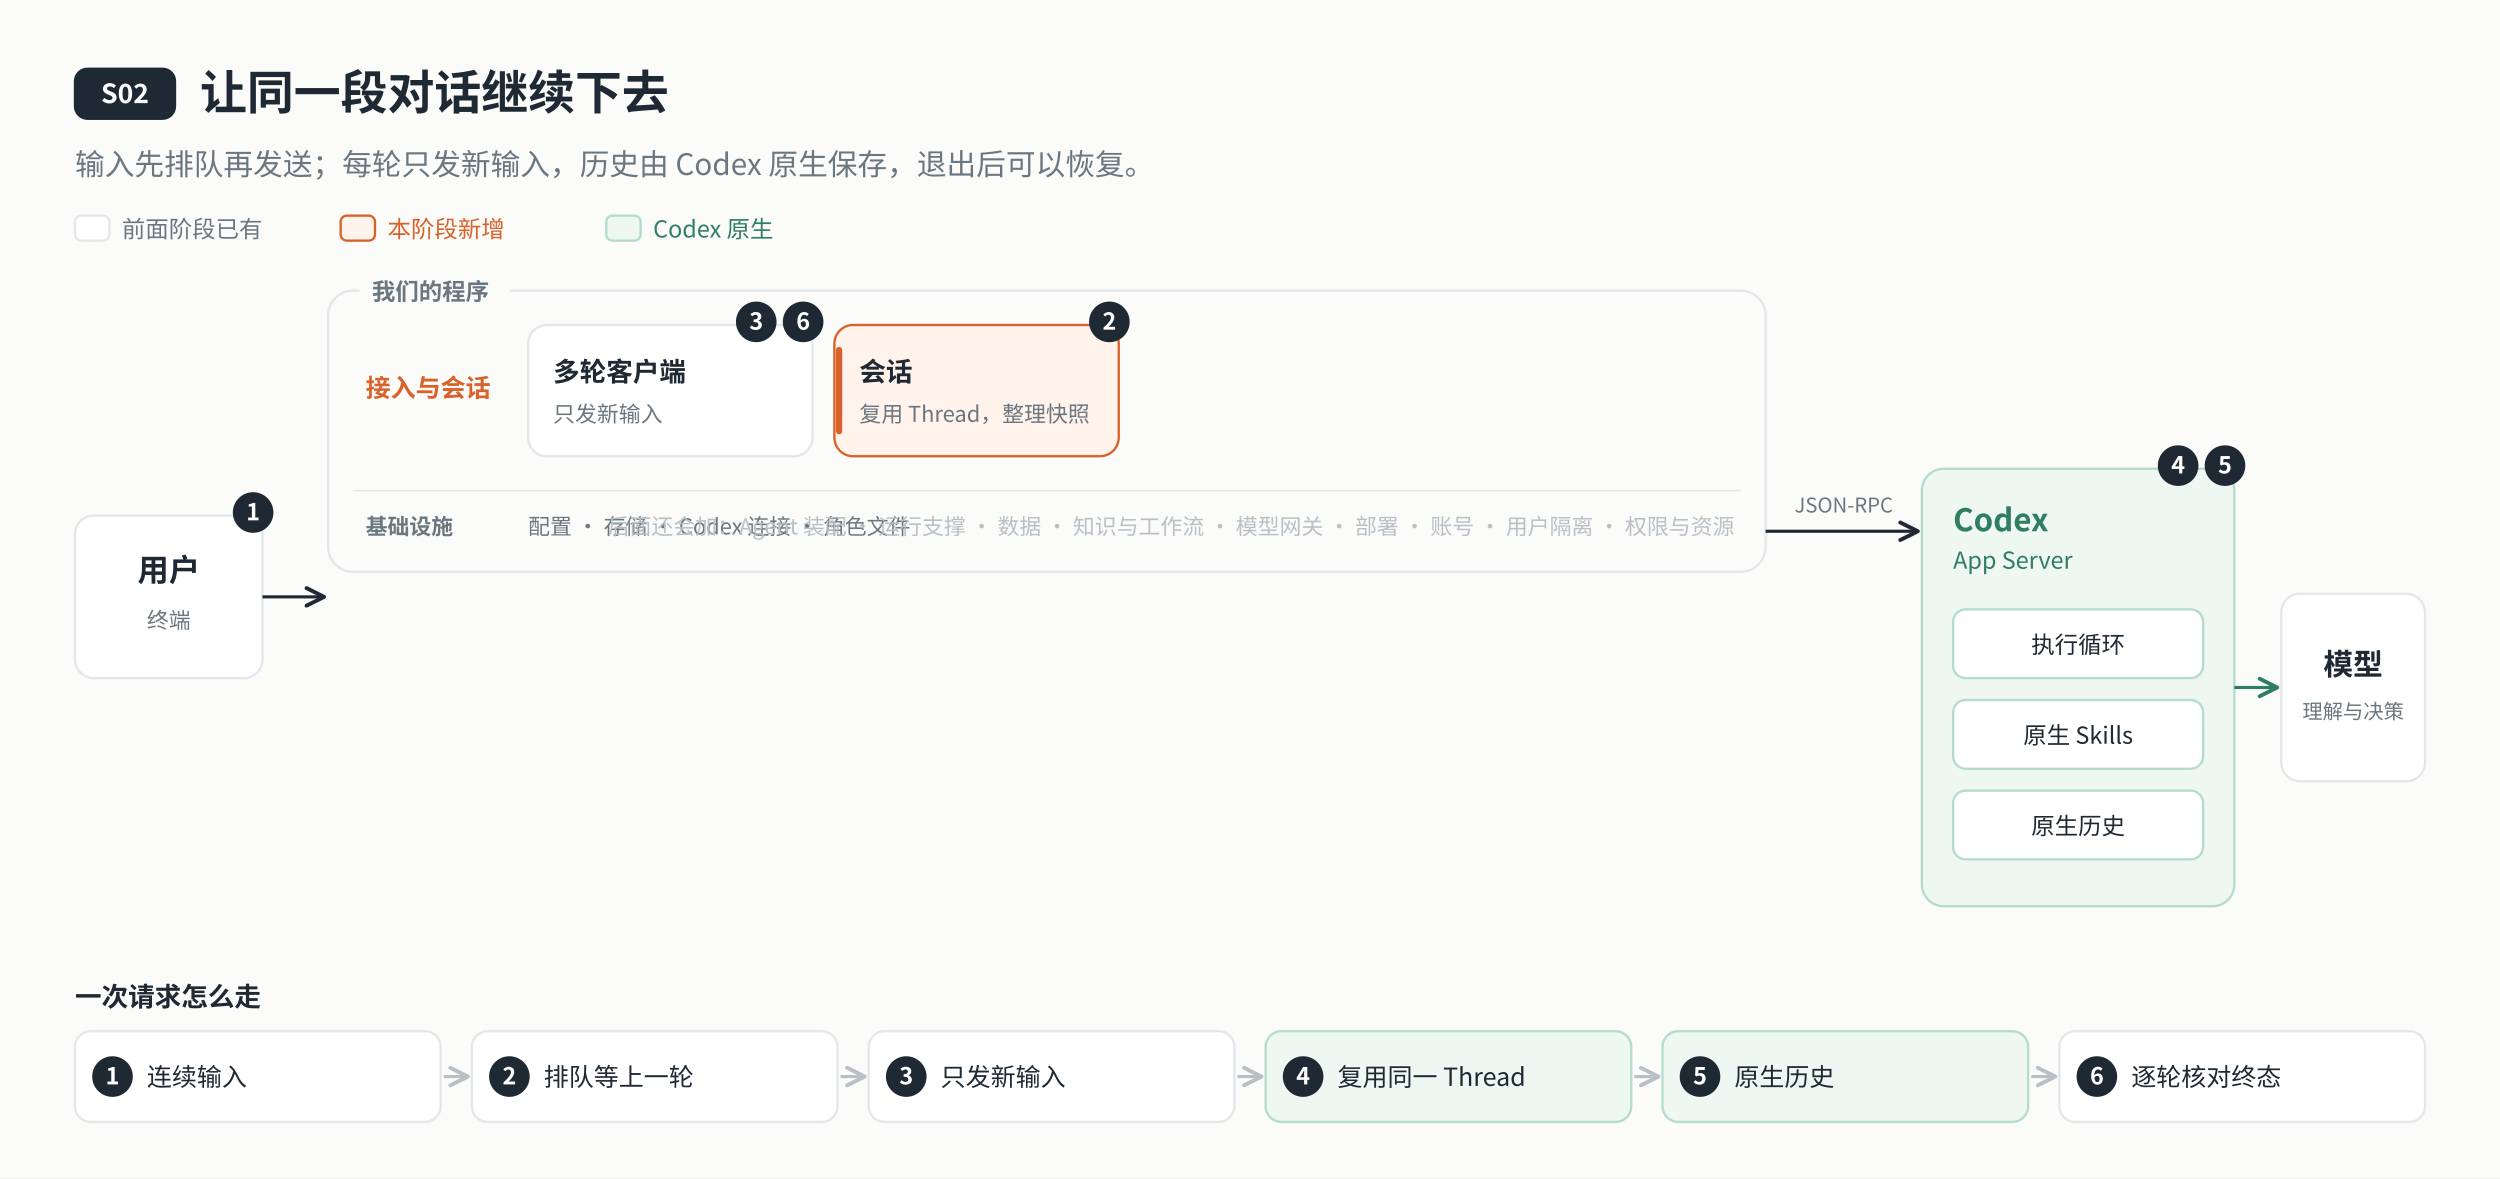
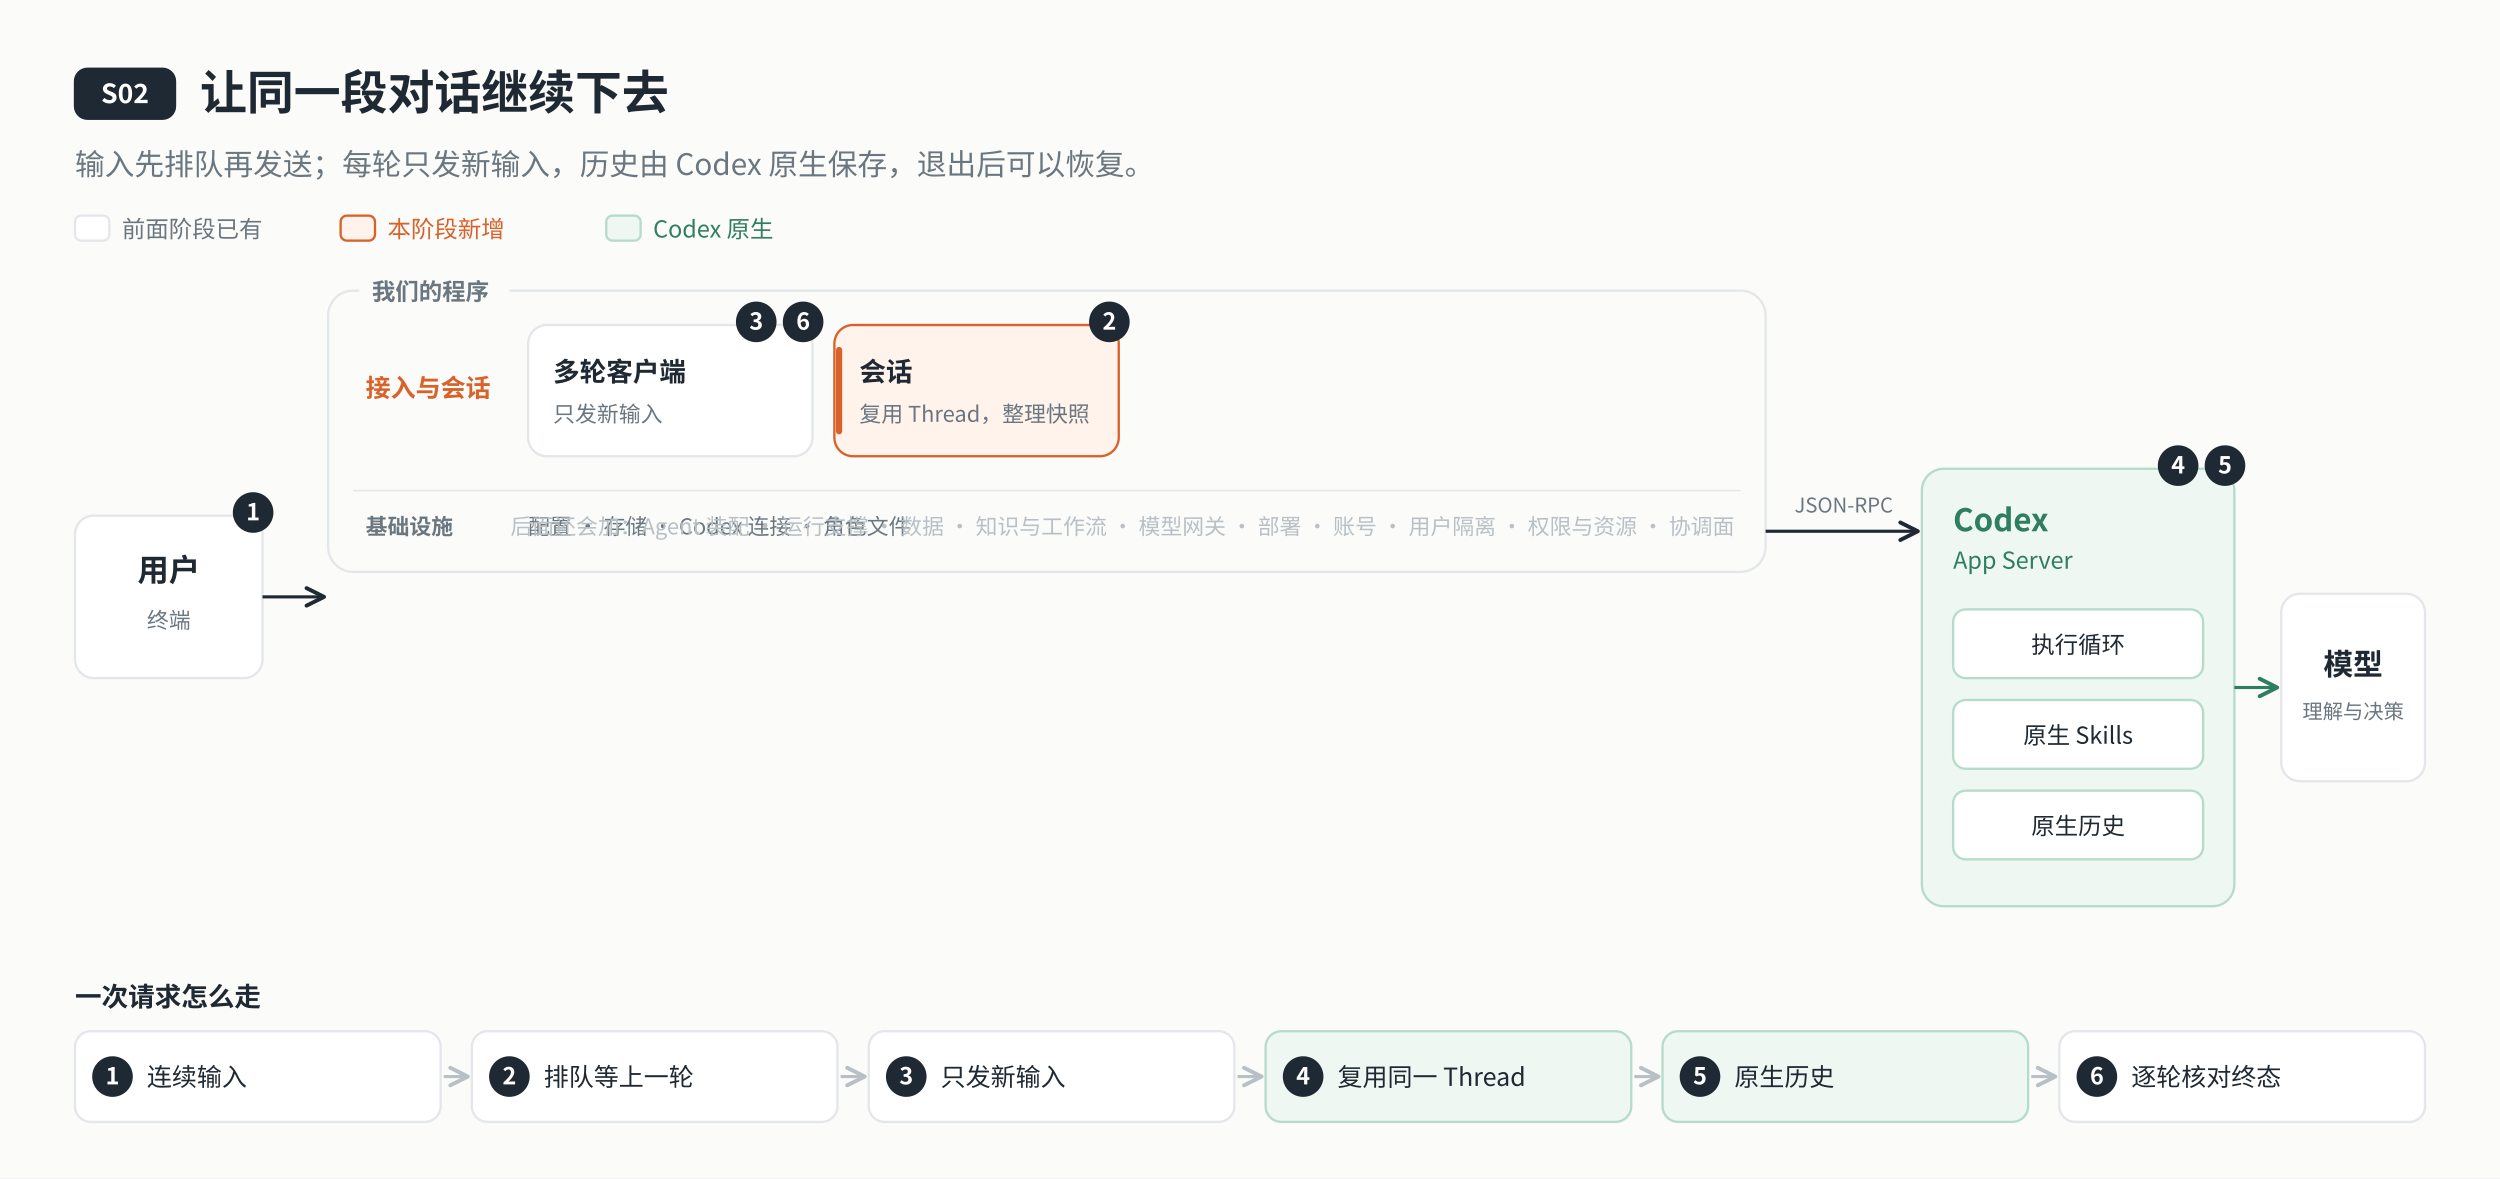
<svg xmlns="http://www.w3.org/2000/svg" width="1600" height="754" viewBox="0 0 1600 754" role="img" aria-labelledby="title desc">
  <defs>
    <marker id="mB8C0C6" viewBox="0 0 10 10" refX="8" refY="5" markerWidth="7" markerHeight="7" orient="auto-start-reverse">
      <path d="M1 1 L9 5 L1 9" fill="none" stroke="#B8C0C6" stroke-width="1.8" stroke-linecap="round" stroke-linejoin="round" />
    </marker>
    <marker id="m1F2933" viewBox="0 0 10 10" refX="8" refY="5" markerWidth="7" markerHeight="7" orient="auto-start-reverse">
      <path d="M1 1 L9 5 L1 9" fill="none" stroke="#1F2933" stroke-width="1.8" stroke-linecap="round" stroke-linejoin="round" />
    </marker>
    <marker id="m2F7D62" viewBox="0 0 10 10" refX="8" refY="5" markerWidth="7" markerHeight="7" orient="auto-start-reverse">
      <path d="M1 1 L9 5 L1 9" fill="none" stroke="#2F7D62" stroke-width="1.8" stroke-linecap="round" stroke-linejoin="round" />
    </marker>
  </defs>
  <g font-family="PingFang SC, Microsoft YaHei, Noto Sans CJK SC, sans-serif">
    <rect x="0" y="0" width="1600" height="754" fill="#FBFBF9" />
    <rect x="48" y="44" width="64" height="32" rx="8" fill="#1F2933" stroke="#1F2933" stroke-width="1.5" />
    <text x="80" y="66" font-size="17" fill="#fff" font-weight="700" text-anchor="middle">S02</text>
    <text x="128" y="70" font-size="30" fill="#1F2933" font-weight="700" text-anchor="start">让同一段对话继续下去</text>
    <text x="48" y="112" font-size="19" fill="#6B7780" font-weight="400" text-anchor="start">输入先排队再发送；每轮只发新输入，历史由 Codex 原生保存，退出后可以恢复。</text>
    <rect x="48" y="138" width="22" height="16" rx="4" fill="#FFFFFF" stroke="#E3E7EA" stroke-width="1.5" />
    <text x="78" y="152" font-size="15" fill="#6B7780" font-weight="400" text-anchor="start">前面阶段已有</text>
    <rect x="218" y="138" width="22" height="16" rx="4" fill="#FFF3EC" stroke="#D9622B" stroke-width="1.5" />
    <text x="248" y="152" font-size="15" fill="#D9622B" font-weight="400" text-anchor="start">本阶段新增</text>
    <rect x="388" y="138" width="22" height="16" rx="4" fill="#EEF7F2" stroke="#B5DCCB" stroke-width="1.5" />
    <text x="418" y="152" font-size="15" fill="#2F7D62" font-weight="400" text-anchor="start">Codex 原生</text>
    <rect x="48" y="330" width="120" height="104" rx="12" fill="#FFFFFF" stroke="#E3E7EA" stroke-width="1.5" />
    <text x="108" y="372" font-size="20" fill="#1F2933" font-weight="600" text-anchor="middle">用户</text>
    <text x="108" y="402" font-size="14" fill="#6B7780" font-weight="400" text-anchor="middle">终端</text>
    <rect x="210" y="186" width="920" height="180" rx="16" fill="none" stroke="#E3E7EA" stroke-width="1.5" />
    <rect x="230" y="175" width="96" height="22" fill="#FBFBF9" />
    <text x="238" y="192" font-size="15" fill="#6B7780" font-weight="600" text-anchor="start">我们的程序</text>
    <text x="234" y="254" font-size="16" fill="#D9622B" font-weight="600" text-anchor="start">接入与会话</text>
    <rect x="338" y="208" width="182" height="84" rx="12" fill="#FFFFFF" stroke="#E3E7EA" stroke-width="1.5" />
    <text x="354" y="244" font-size="17" fill="#1F2933" font-weight="600" text-anchor="start">多轮客户端</text>
    <text x="354" y="270" font-size="14" fill="#6B7780" font-weight="400" text-anchor="start">只发新输入</text>
    <rect x="534" y="208" width="182" height="84" rx="12" fill="#FFF3EC" stroke="#D9622B" stroke-width="1.5" />
    <rect x="535" y="222" width="4" height="56" rx="2" fill="#D9622B" />
    <text x="550" y="244" font-size="17" fill="#1F2933" font-weight="600" text-anchor="start">会话</text>
    <text x="550" y="270" font-size="14" fill="#6B7780" font-weight="400" text-anchor="start">复用 Thread，整理快照</text>
    <line x1="226" y1="314" x2="1114" y2="314" stroke="#E3E7EA" stroke-width="1" />
    <text x="234" y="342" font-size="14" fill="#6B7780" font-weight="600" text-anchor="start">基础设施</text>
    <text x="338" y="342" font-size="14" fill="#6B7780" font-weight="400" text-anchor="start">配置 · 存储 · Codex 连接 · 角色文件</text>
-     <text x="1110" y="342" font-size="14" fill="#B8C0C6" font-weight="400" text-anchor="end">后面还会加：Agent 装配 · 运行支撑 · 数据 · 知识与工作流 · 模型网关 · 部署 · 账号 · 用户隔离 · 权限与资源</text>
+     <text x="1110" y="342" font-size="14" fill="#B8C0C6" font-weight="400" text-anchor="end">后面还会加：Agent 装配 · 运行支撑 · 数据 · 知识与工作流 · 模型网关 · 部署 · 账号 · 用户隔离 · 权限与资源 · 协调面</text>
    <rect x="1230" y="300" width="200" height="280" rx="14" fill="#EEF7F2" stroke="#B5DCCB" stroke-width="1.5" />
    <text x="1250" y="340" font-size="20" fill="#2F7D62" font-weight="700" text-anchor="start">Codex</text>
    <text x="1250" y="364" font-size="15" fill="#2F7D62" font-weight="400" text-anchor="start">App Server</text>
    <rect x="1250" y="390" width="160" height="44" rx="8" fill="#FFFFFF" stroke="#B5DCCB" stroke-width="1.5" />
    <text x="1330" y="418" font-size="15" fill="#1F2933" font-weight="500" text-anchor="middle">执行循环</text>
    <rect x="1250" y="448" width="160" height="44" rx="8" fill="#FFFFFF" stroke="#B5DCCB" stroke-width="1.5" />
    <text x="1330" y="476" font-size="15" fill="#1F2933" font-weight="500" text-anchor="middle">原生 Skills</text>
    <rect x="1250" y="506" width="160" height="44" rx="8" fill="#FFFFFF" stroke="#B5DCCB" stroke-width="1.5" />
    <text x="1330" y="534" font-size="15" fill="#1F2933" font-weight="500" text-anchor="middle">原生历史</text>
    <rect x="1460" y="380" width="92" height="120" rx="12" fill="#FFFFFF" stroke="#E3E7EA" stroke-width="1.5" />
    <text x="1506" y="432" font-size="19" fill="#1F2933" font-weight="600" text-anchor="middle">模型</text>
    <text x="1506" y="460" font-size="13" fill="#6B7780" font-weight="400" text-anchor="middle">理解与决策</text>
    <path d="M168,382 L206,382" fill="none" stroke="#1F2933" stroke-width="2" marker-end="url(#m1F2933)" />
    <path d="M1130,340 L1226,340" fill="none" stroke="#1F2933" stroke-width="2" marker-end="url(#m1F2933)" />
    <text x="1180" y="328" font-size="13" fill="#6B7780" font-weight="500" text-anchor="middle">JSON-RPC</text>
    <path d="M1430,440 L1456,440" fill="none" stroke="#2F7D62" stroke-width="2" marker-end="url(#m2F7D62)" />
    <circle cx="162" cy="328" r="13" fill="#1F2933" />
    <text x="162" y="333" font-size="15" fill="#fff" font-weight="700" text-anchor="middle">1</text>
    <circle cx="710" cy="206" r="13" fill="#1F2933" />
    <text x="710" y="211" font-size="15" fill="#fff" font-weight="700" text-anchor="middle">2</text>
    <circle cx="484" cy="206" r="13" fill="#1F2933" />
    <text x="484" y="211" font-size="15" fill="#fff" font-weight="700" text-anchor="middle">3</text>
    <circle cx="514" cy="206" r="13" fill="#1F2933" />
    <text x="514" y="211" font-size="15" fill="#fff" font-weight="700" text-anchor="middle">6</text>
    <circle cx="1394" cy="298" r="13" fill="#1F2933" />
    <text x="1394" y="303" font-size="15" fill="#fff" font-weight="700" text-anchor="middle">4</text>
    <circle cx="1424" cy="298" r="13" fill="#1F2933" />
    <text x="1424" y="303" font-size="15" fill="#fff" font-weight="700" text-anchor="middle">5</text>
    <text x="48" y="644" font-size="17" fill="#1F2933" font-weight="700" text-anchor="start">一次请求怎么走</text>
    <rect x="48" y="660" width="234" height="58" rx="10" fill="#FFFFFF" stroke="#E3E7EA" stroke-width="1.5" />
    <circle cx="72" cy="689" r="13" fill="#1F2933" />
    <text x="72" y="694" font-size="15" fill="#fff" font-weight="700" text-anchor="middle">1</text>
    <text x="94" y="695" font-size="16" fill="#1F2933" font-weight="500" text-anchor="start">连续输入</text>
    <path d="M284,689 L298,689" fill="none" stroke="#B8C0C6" stroke-width="2" marker-end="url(#mB8C0C6)" />
    <rect x="302" y="660" width="234" height="58" rx="10" fill="#FFFFFF" stroke="#E3E7EA" stroke-width="1.5" />
    <circle cx="326" cy="689" r="13" fill="#1F2933" />
    <text x="326" y="694" font-size="15" fill="#fff" font-weight="700" text-anchor="middle">2</text>
    <text x="348" y="695" font-size="16" fill="#1F2933" font-weight="500" text-anchor="start">排队等上一轮</text>
    <path d="M538,689 L552,689" fill="none" stroke="#B8C0C6" stroke-width="2" marker-end="url(#mB8C0C6)" />
    <rect x="556" y="660" width="234" height="58" rx="10" fill="#FFFFFF" stroke="#E3E7EA" stroke-width="1.5" />
    <circle cx="580" cy="689" r="13" fill="#1F2933" />
    <text x="580" y="694" font-size="15" fill="#fff" font-weight="700" text-anchor="middle">3</text>
    <text x="602" y="695" font-size="16" fill="#1F2933" font-weight="500" text-anchor="start">只发新输入</text>
    <path d="M792,689 L806,689" fill="none" stroke="#B8C0C6" stroke-width="2" marker-end="url(#mB8C0C6)" />
    <rect x="810" y="660" width="234" height="58" rx="10" fill="#EEF7F2" stroke="#B5DCCB" stroke-width="1.5" />
    <circle cx="834" cy="689" r="13" fill="#1F2933" />
    <text x="834" y="694" font-size="15" fill="#fff" font-weight="700" text-anchor="middle">4</text>
    <text x="856" y="695" font-size="16" fill="#1F2933" font-weight="500" text-anchor="start">复用同一 Thread</text>
    <path d="M1046,689 L1060,689" fill="none" stroke="#B8C0C6" stroke-width="2" marker-end="url(#mB8C0C6)" />
    <rect x="1064" y="660" width="234" height="58" rx="10" fill="#EEF7F2" stroke="#B5DCCB" stroke-width="1.5" />
    <circle cx="1088" cy="689" r="13" fill="#1F2933" />
    <text x="1088" y="694" font-size="15" fill="#fff" font-weight="700" text-anchor="middle">5</text>
    <text x="1110" y="695" font-size="16" fill="#1F2933" font-weight="500" text-anchor="start">原生历史</text>
    <path d="M1300,689 L1314,689" fill="none" stroke="#B8C0C6" stroke-width="2" marker-end="url(#mB8C0C6)" />
    <rect x="1318" y="660" width="234" height="58" rx="10" fill="#FFFFFF" stroke="#E3E7EA" stroke-width="1.5" />
    <circle cx="1342" cy="689" r="13" fill="#1F2933" />
    <text x="1342" y="694" font-size="15" fill="#fff" font-weight="700" text-anchor="middle">6</text>
    <text x="1364" y="695" font-size="16" fill="#1F2933" font-weight="500" text-anchor="start">逐轮核对终态</text>
  </g>
</svg>
